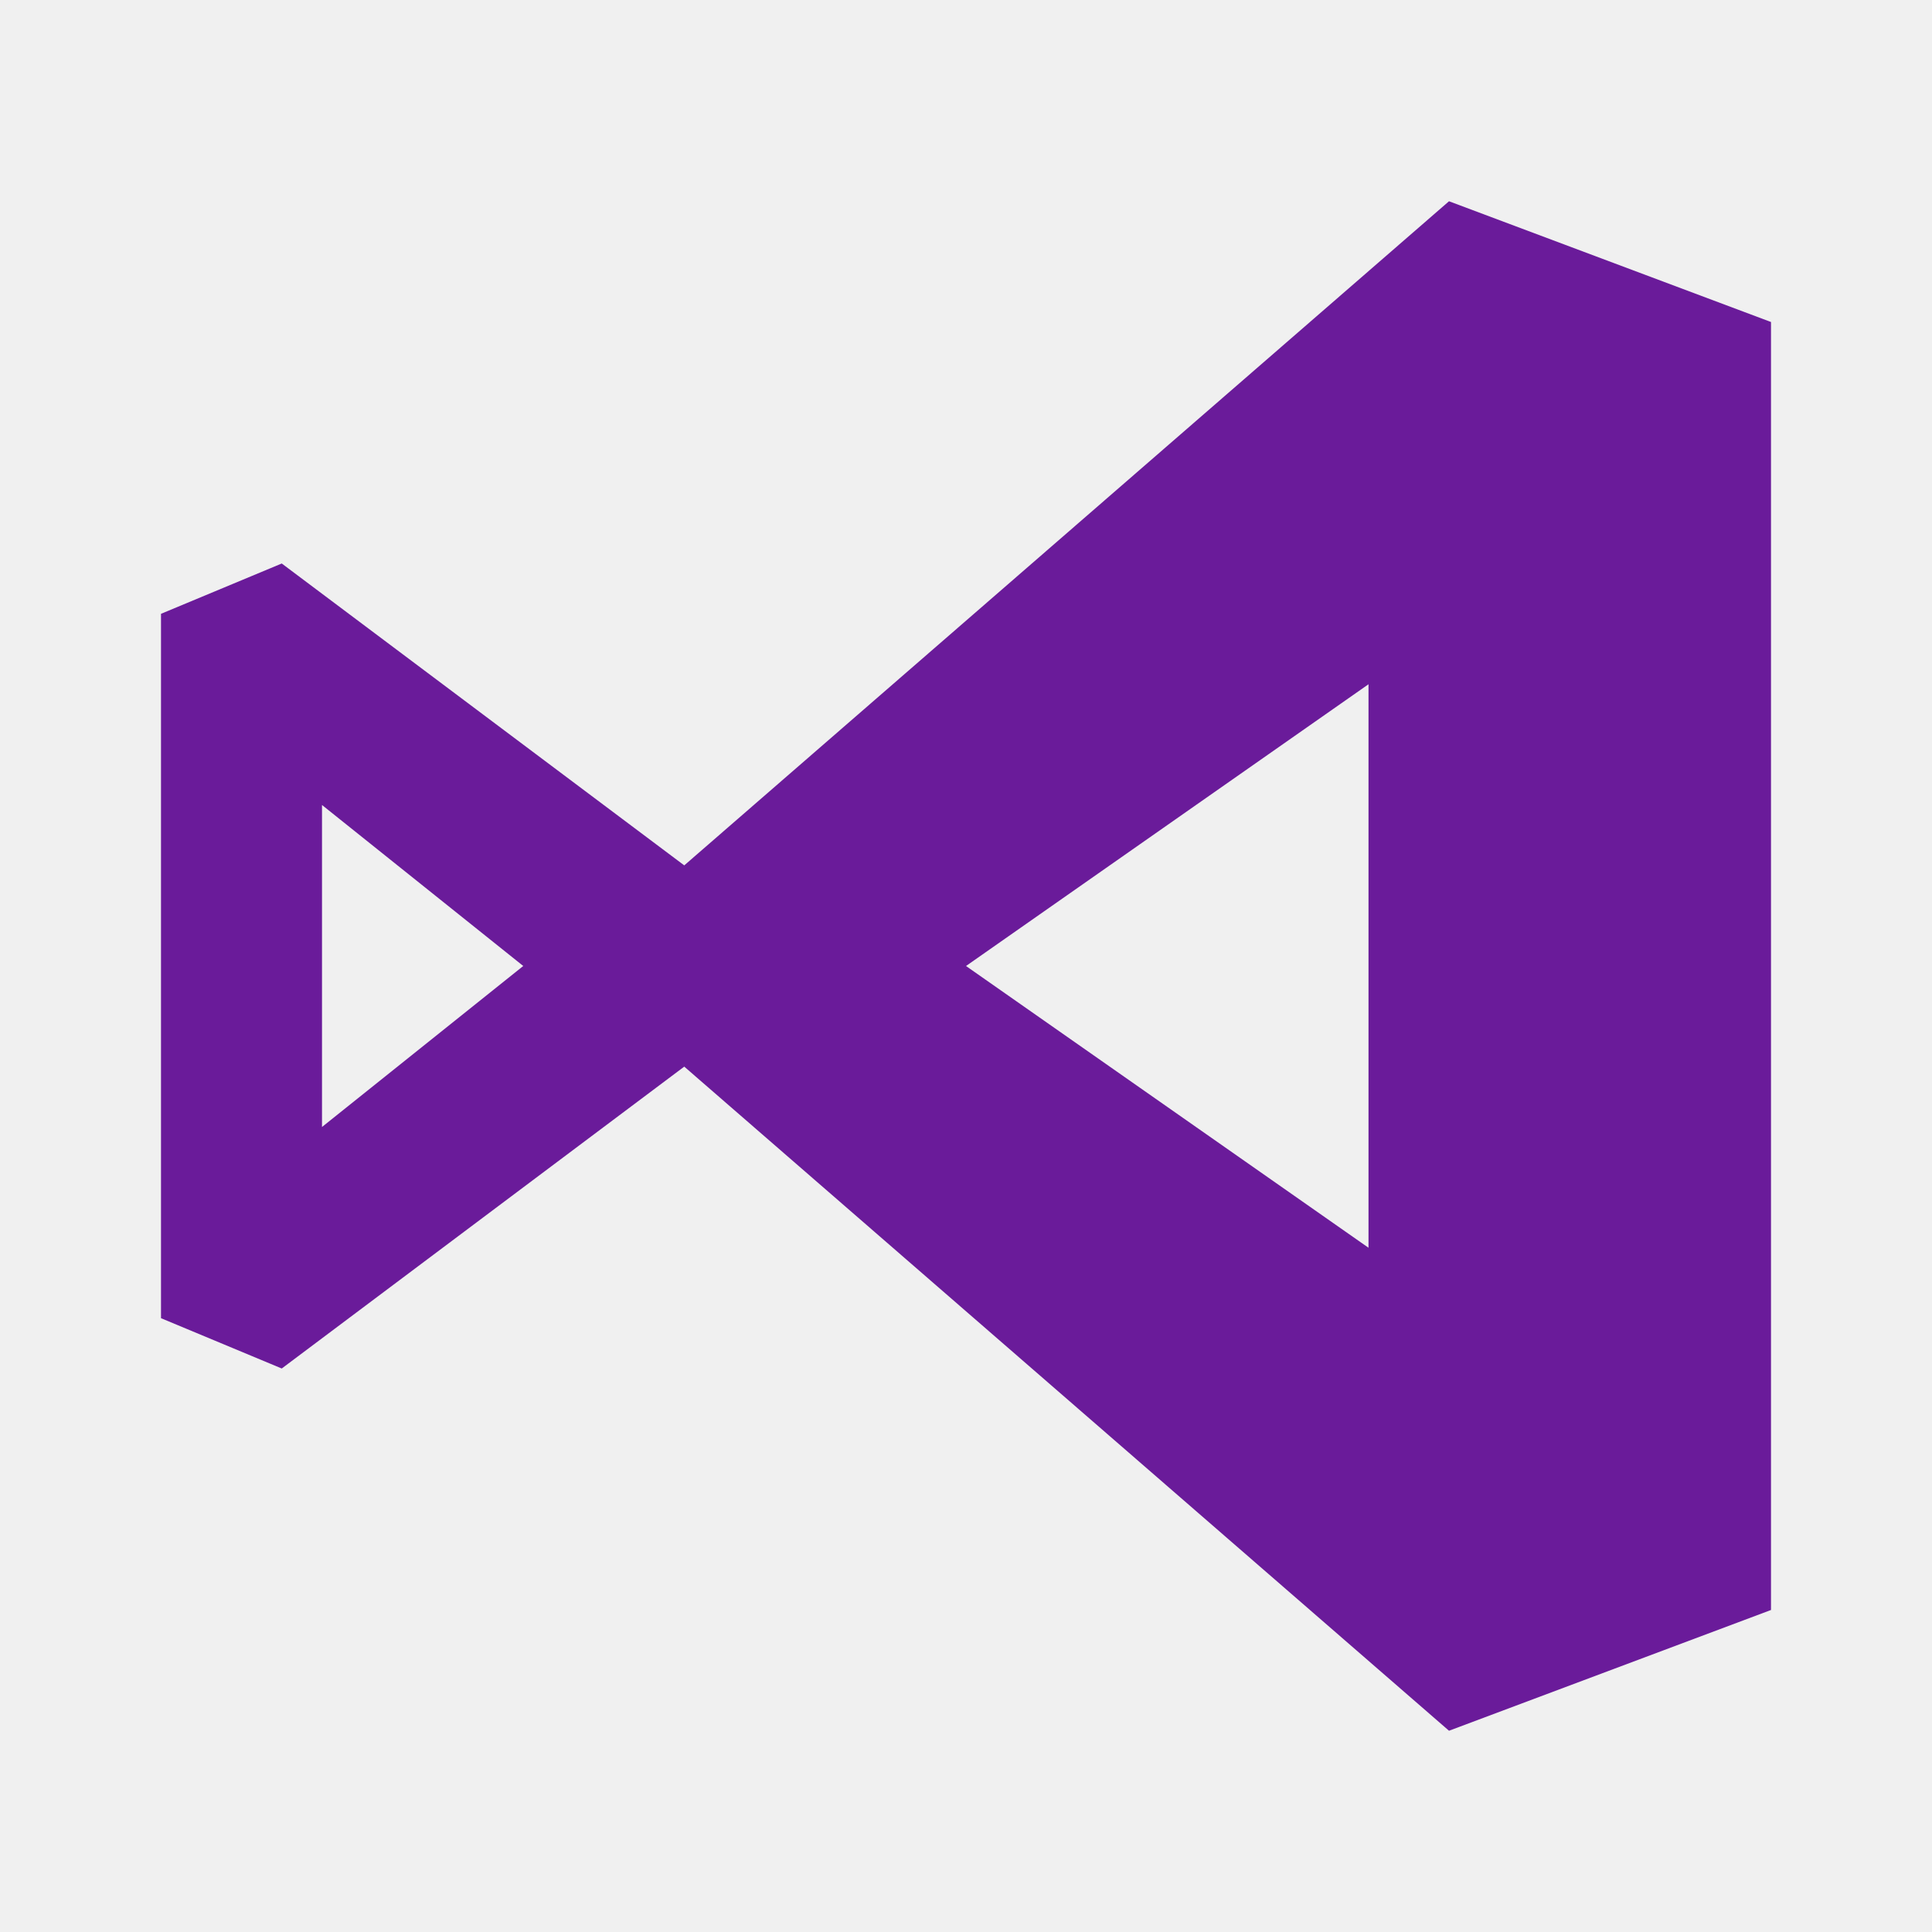
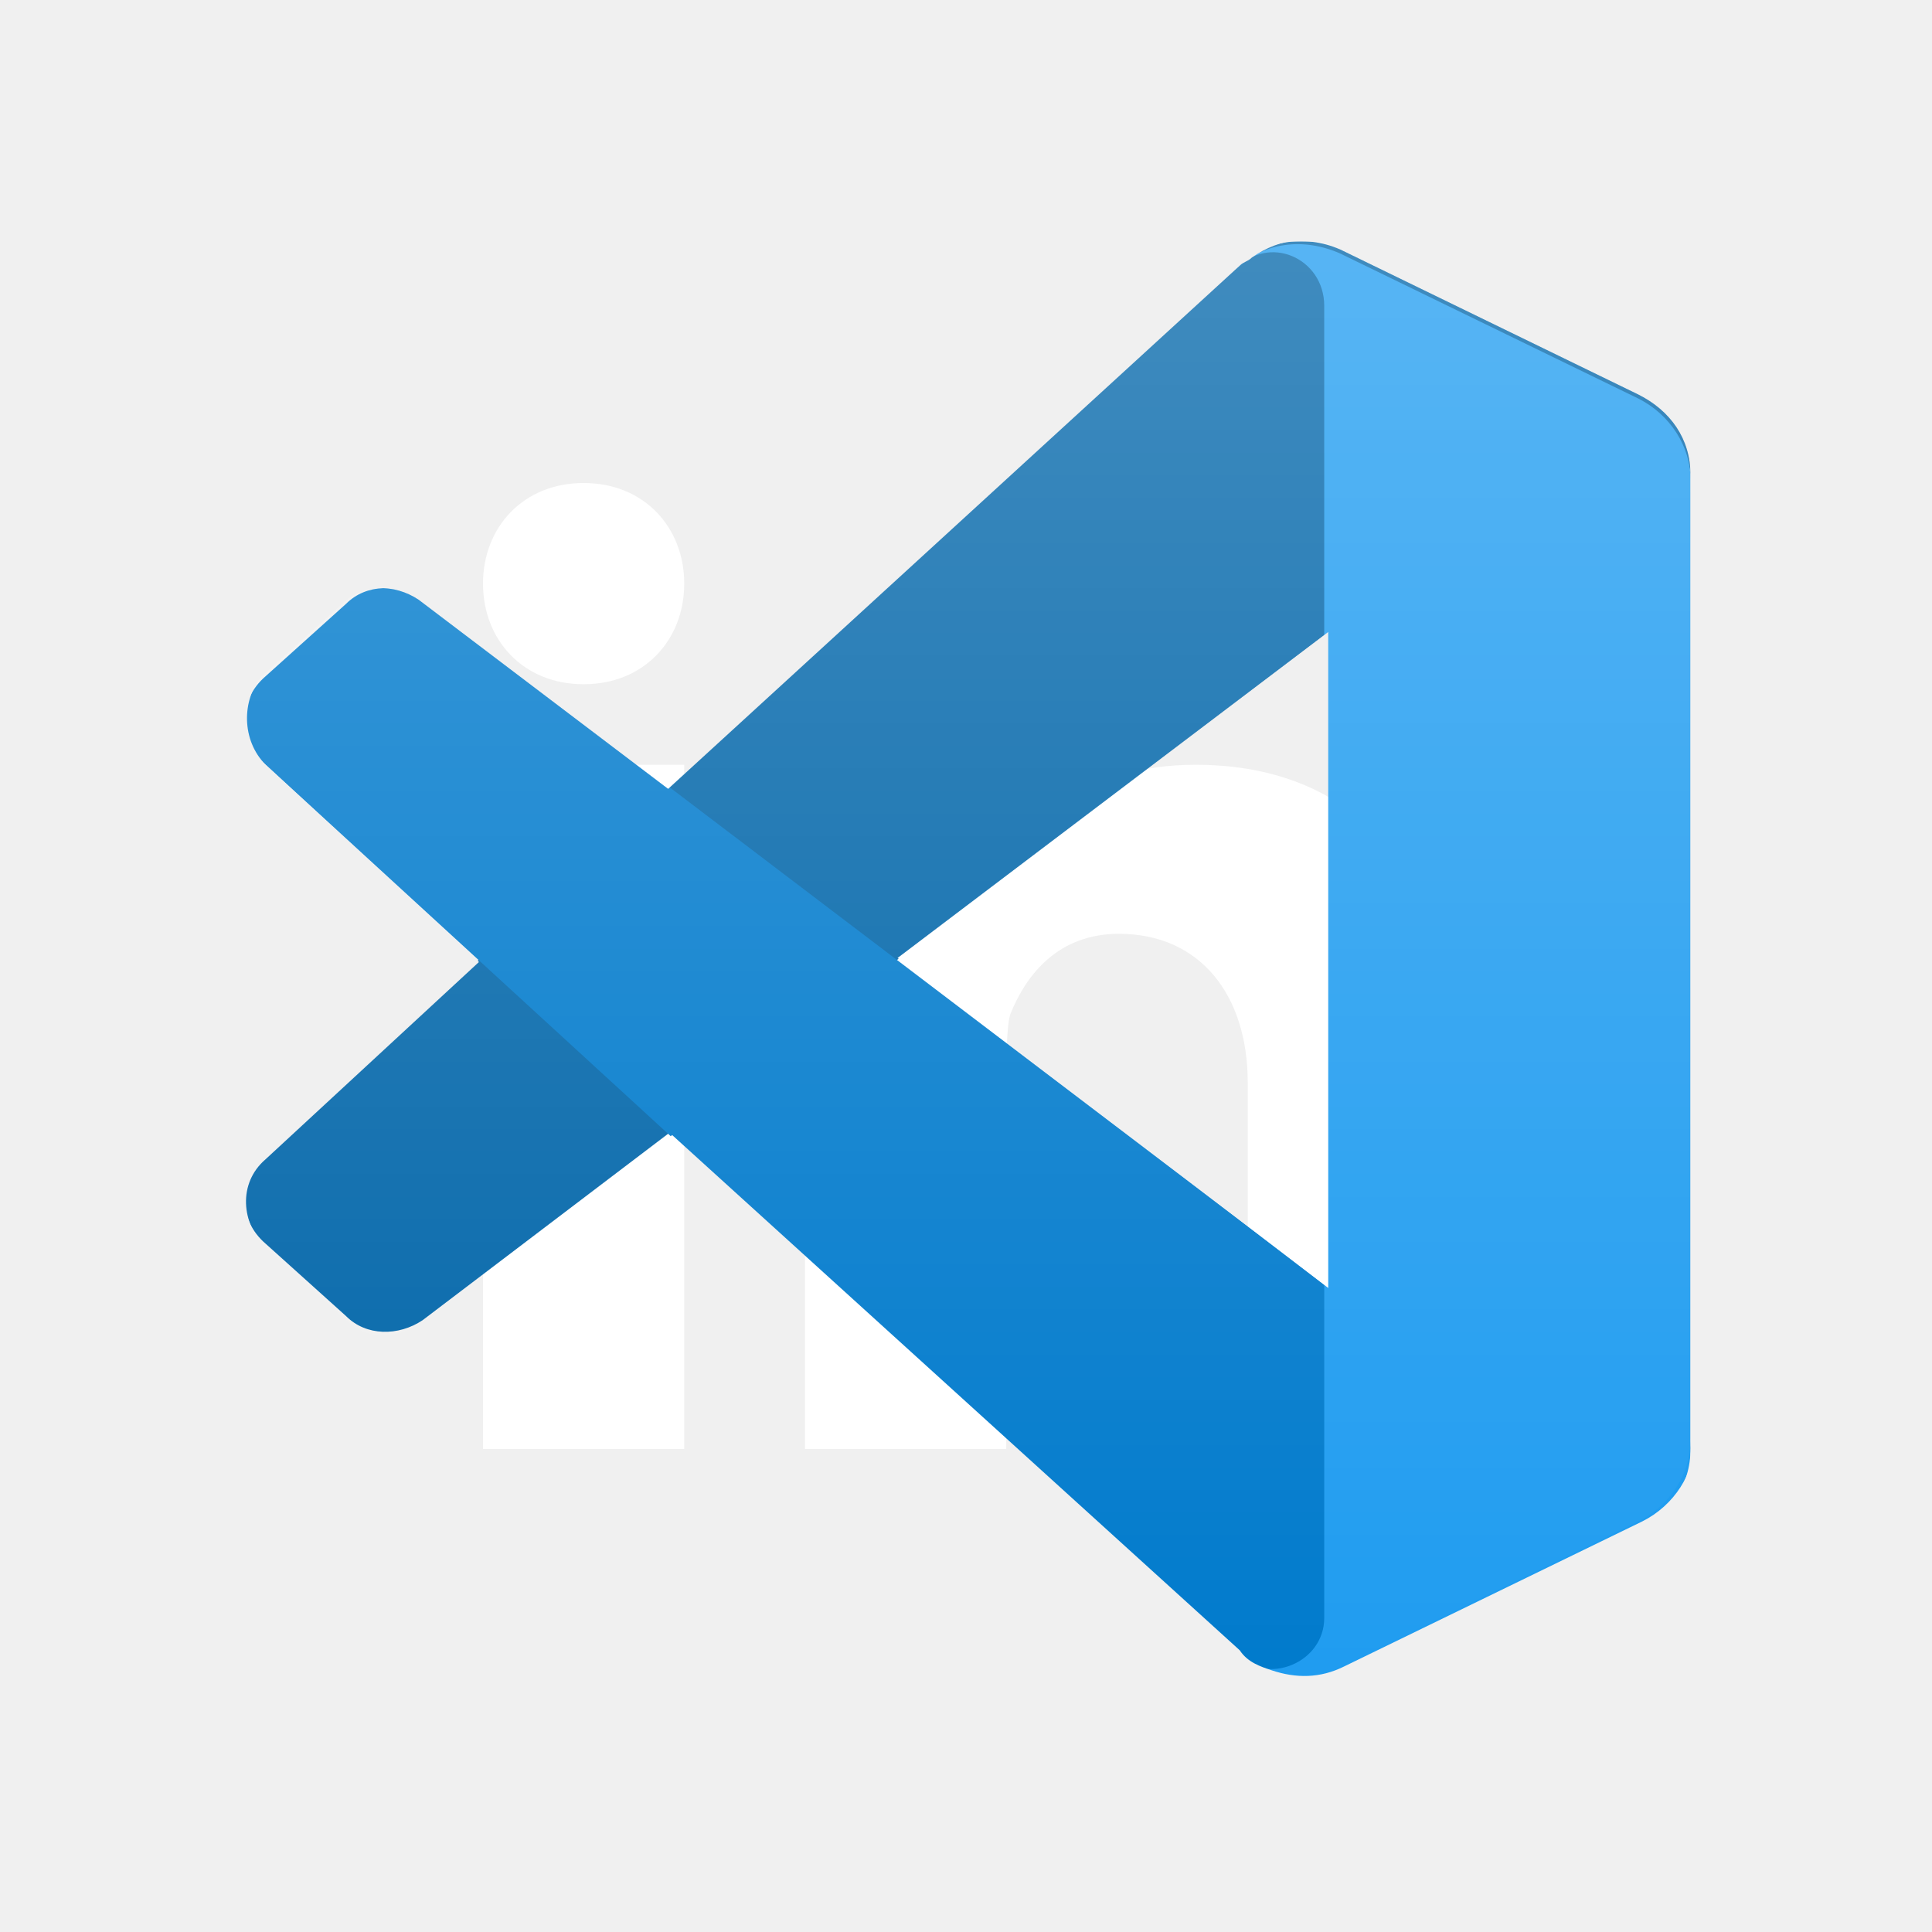
- <svg xmlns="http://www.w3.org/2000/svg" viewBox="0 0 48 48" width="48px" height="48px">
-   <path fill="#6a1b9a" d="M36,5L17,21.5L7,14l-3,1.25v17.5L7,34l10-7.5L36,43l8-3V8L36,5z M8,20l5,4l-5,4V20z M24,24l10-7v14 L24,24z" />
+ <svg xmlns="http://www.w3.org/2000/svg" version="1.1" id="Calque_1" x="0px" y="0px" viewBox="0 0 48 48" style="enable-background:new 0 0 48 48;" xml:space="preserve">
+   <style type="text/css">
+ 	.st0{fill:#FFFFFF;}
+ 	.st1{fill-rule:evenodd;clip-rule:evenodd;fill:#FFFFFF;filter:url(#Adobe_OpacityMaskFilter);}
+ 	.st2{mask:url(#mask0_00000017503088333631982370000001585641143796742295_);}
+ 	.st3{fill:#0065A9;}
+ 	.st4{fill:#007ACC;}
+ 	.st5{fill:#1F9CF0;}
+ 	.st6{opacity:0.25;}
+ 	.st7{fill-rule:evenodd;clip-rule:evenodd;fill:url(#SVGID_1_);}
+ </style>
+   <path class="st0" d="M12,19h5v17h-5V19z M14.5,17L14.5,17C13,17,12,15.9,12,14.5c0-1.4,1-2.5,2.5-2.5c1.5,0,2.5,1.1,2.5,2.5  C17,15.9,16,17,14.5,17z M36,36h-5v-9.1c0-2.2-1.2-3.7-3.2-3.7c-1.5,0-2.3,1-2.7,2C25,25.5,25,26.5,25,27v9h-5V19h5v2.6  c0.7-1.1,1.9-2.6,4.7-2.6c3.6,0,6.3,2.2,6.3,7.3L36,36L36,36z" />
+   <defs>
+     <filter id="Adobe_OpacityMaskFilter" filterUnits="userSpaceOnUse" x="6.1" y="6" width="35.9" height="35.7">
+       <feColorMatrix type="matrix" values="1 0 0 0 0  0 1 0 0 0  0 0 1 0 0  0 0 0 1 0" />
+     </filter>
+   </defs>
+   <mask maskUnits="userSpaceOnUse" x="6.1" y="6" width="35.9" height="35.7" id="mask0_00000017503088333631982370000001585641143796742295_">
+     <path class="st1" d="M31.6,41.5c0.6,0.2,1.2,0.2,1.8-0.1l7.4-3.6c0.8-0.4,1.3-1.2,1.3-2V11.8c0-0.9-0.5-1.6-1.3-2l-7.4-3.6   c-0.7-0.4-1.6-0.3-2.3,0.2c-0.1,0.1-0.2,0.1-0.3,0.2L16.6,19.6l-6.2-4.7c-0.6-0.4-1.4-0.4-1.9,0.1l-2,1.8C6,17.4,6,18.4,6.6,19   l5.3,4.9l-5.3,4.9c-0.7,0.6-0.6,1.6,0,2.2l2,1.8c0.5,0.5,1.3,0.5,1.9,0.1l6.2-4.7L30.8,41C31,41.3,31.3,41.4,31.6,41.5z M33,15.7   l-10.7,8.1L33,32V15.7z" />
+   </mask>
+   <g class="st2">
+     <path class="st3" d="M40.7,9.8l-7.4-3.6c-0.9-0.4-1.9-0.2-2.6,0.4L6.6,28.7c-0.7,0.6-0.7,1.6,0,2.2l2,1.8c0.5,0.5,1.3,0.5,1.9,0.1   l29.1-22.1c1-0.7,2.4,0,2.4,1.2v-0.1C42,10.9,41.5,10.2,40.7,9.8z" />
+     <g>
+       <path class="st4" d="M40.7,37.9l-7.4,3.6c-0.9,0.4-1.9,0.2-2.6-0.4L6.6,19c-0.7-0.6-0.7-1.6,0-2.2l2-1.8c0.5-0.5,1.3-0.5,1.9-0.1    L39.6,37c1,0.7,2.4,0,2.4-1.2v0.1C42,36.8,41.5,37.5,40.7,37.9z" />
+     </g>
+     <g>
+       <path class="st5" d="M33.3,41.5c-0.9,0.4-1.9,0.2-2.6-0.4c0.8,0.8,2.2,0.2,2.2-0.9V7.6c0-1.2-1.4-1.8-2.2-0.9    c0.7-0.7,1.7-0.8,2.6-0.4l7.4,3.6c0.8,0.4,1.3,1.2,1.3,2v24.1c0,0.9-0.5,1.6-1.3,2L33.3,41.5z" />
+     </g>
+     <g class="st6">
+       <linearGradient id="SVGID_1_" gradientUnits="userSpaceOnUse" x1="24.035" y1="44" x2="24.035" y2="8.298" gradientTransform="matrix(1 0 0 -1 0 50)">
+         <stop offset="0" style="stop-color:#FFFFFF" />
+         <stop offset="1" style="stop-color:#FFFFFF;stop-opacity:0" />
+       </linearGradient>
+       <path class="st7" d="M31.5,41.5c0.6,0.2,1.2,0.2,1.8-0.1l7.4-3.6c0.8-0.4,1.3-1.2,1.3-2V11.8c0-0.9-0.5-1.6-1.3-2l-7.4-3.6    c-0.7-0.4-1.6-0.3-2.3,0.2c-0.1,0.1-0.2,0.1-0.3,0.2L16.6,19.6l-6.2-4.7c-0.6-0.4-1.4-0.4-1.9,0.1l-2,1.8c-0.7,0.6-0.7,1.6,0,2.2    l5.3,4.9l-5.3,4.9c-0.7,0.6-0.6,1.6,0,2.2l2,1.8c0.5,0.5,1.3,0.5,1.9,0.1l6.2-4.7L30.8,41C31,41.3,31.3,41.4,31.5,41.5z M33,15.7    l-10.7,8.1L33,32V15.7z" />
+     </g>
+   </g>
</svg>
